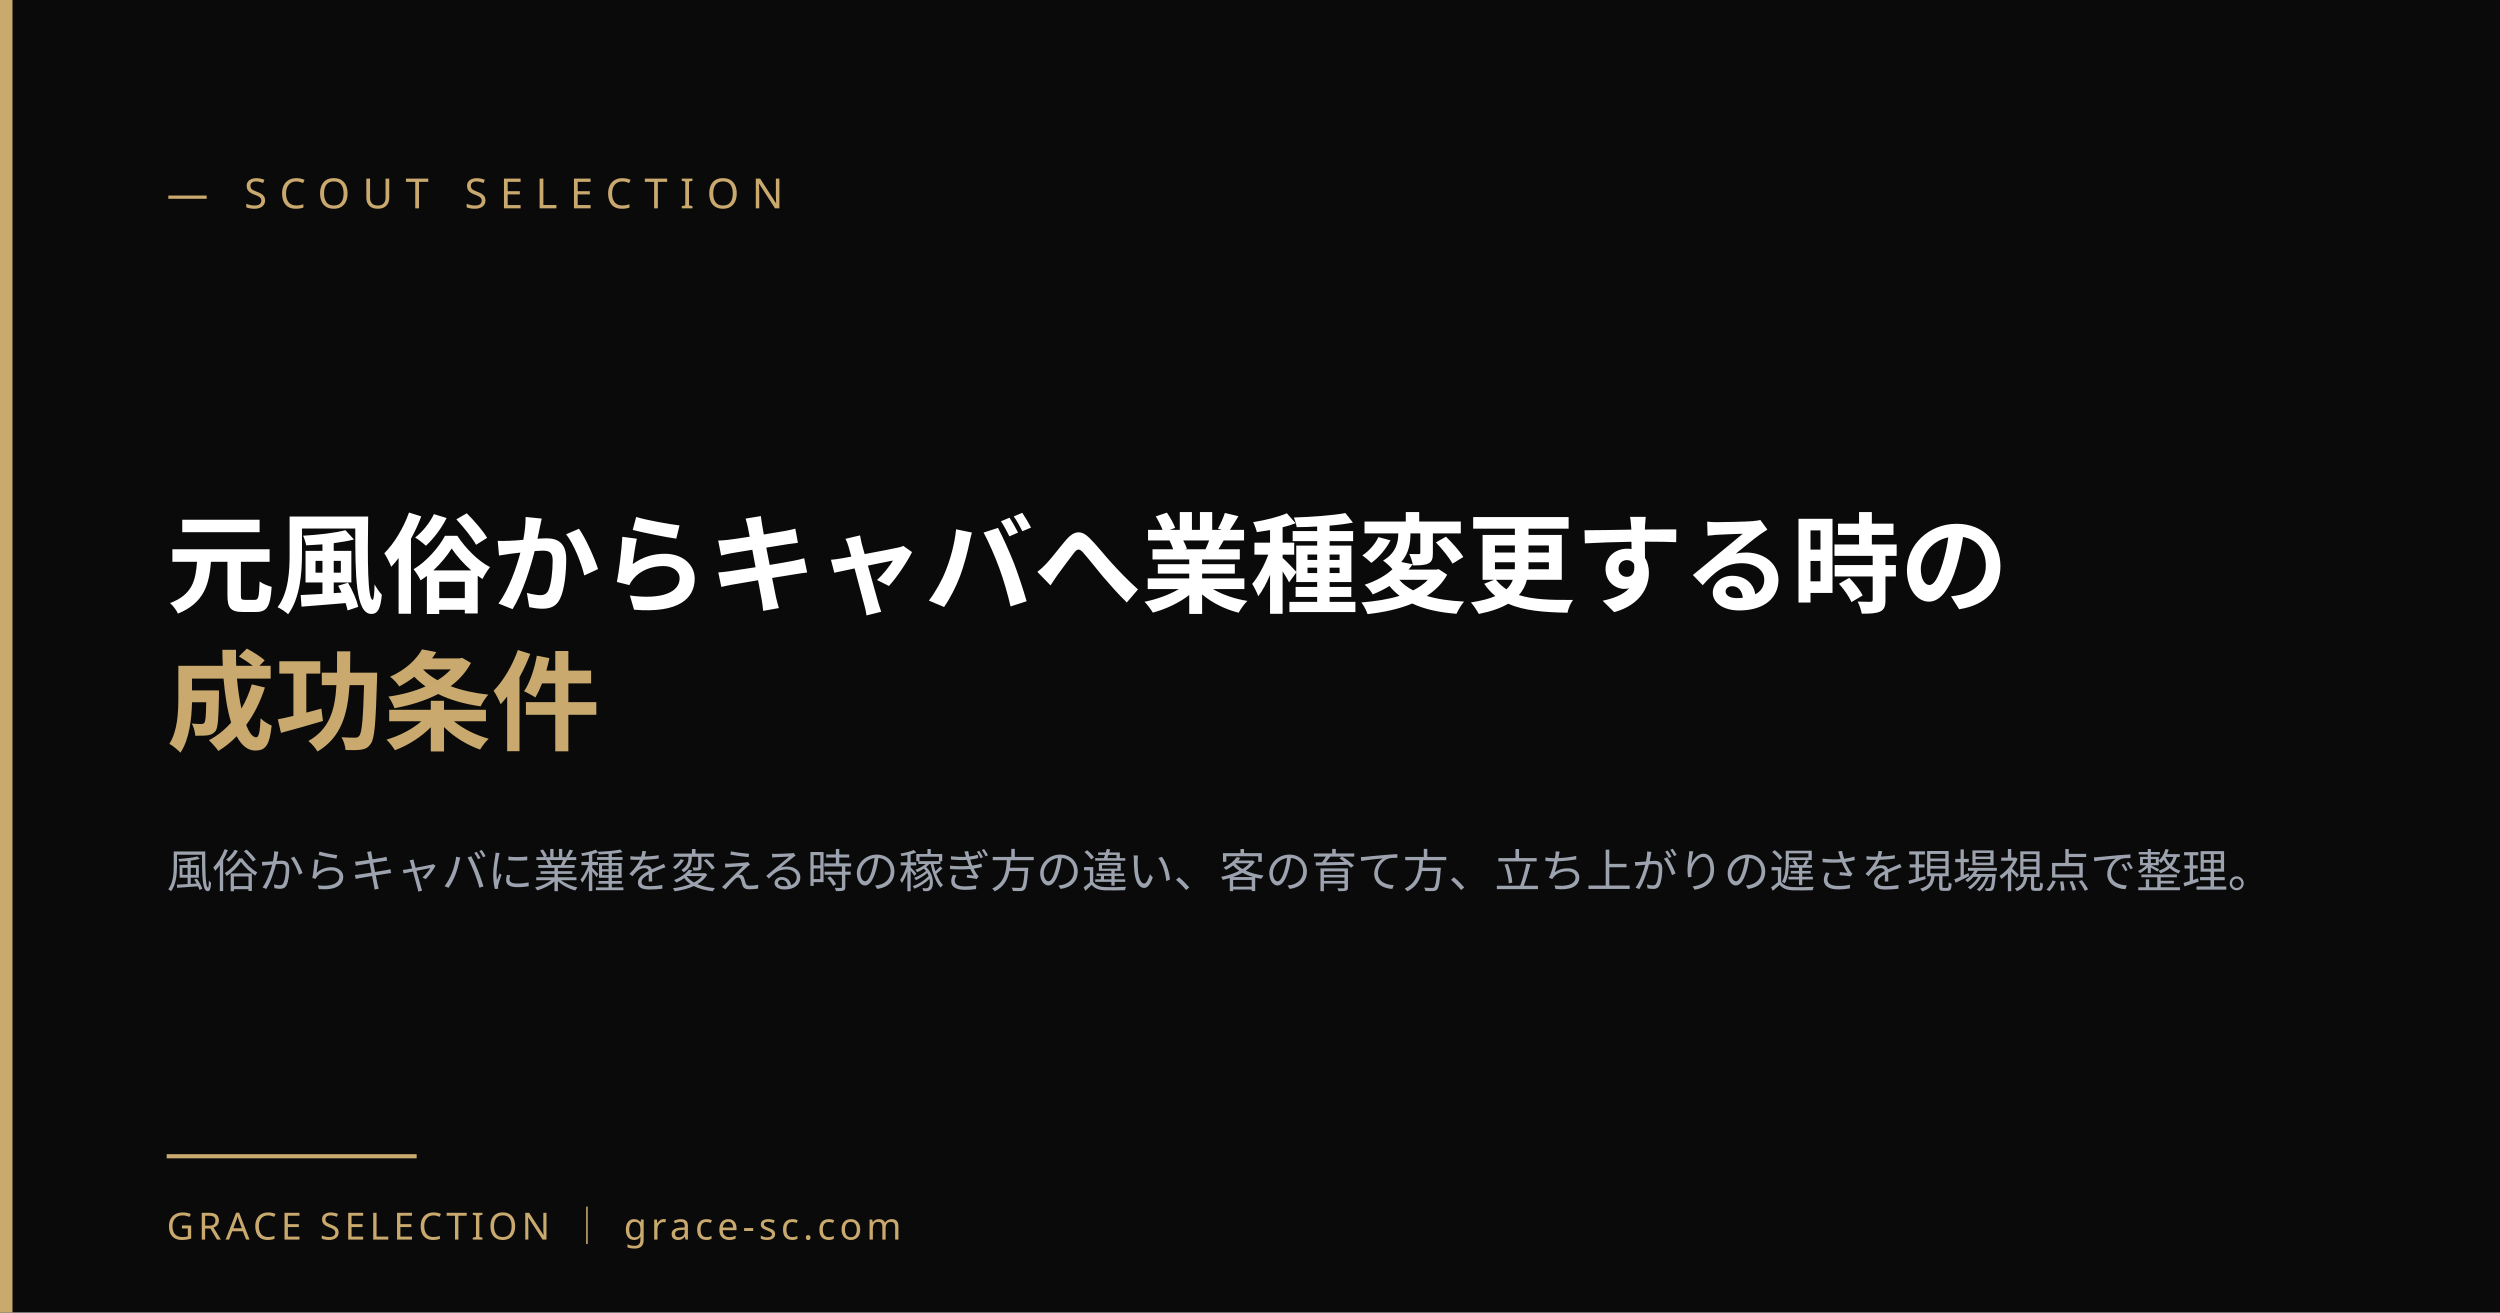
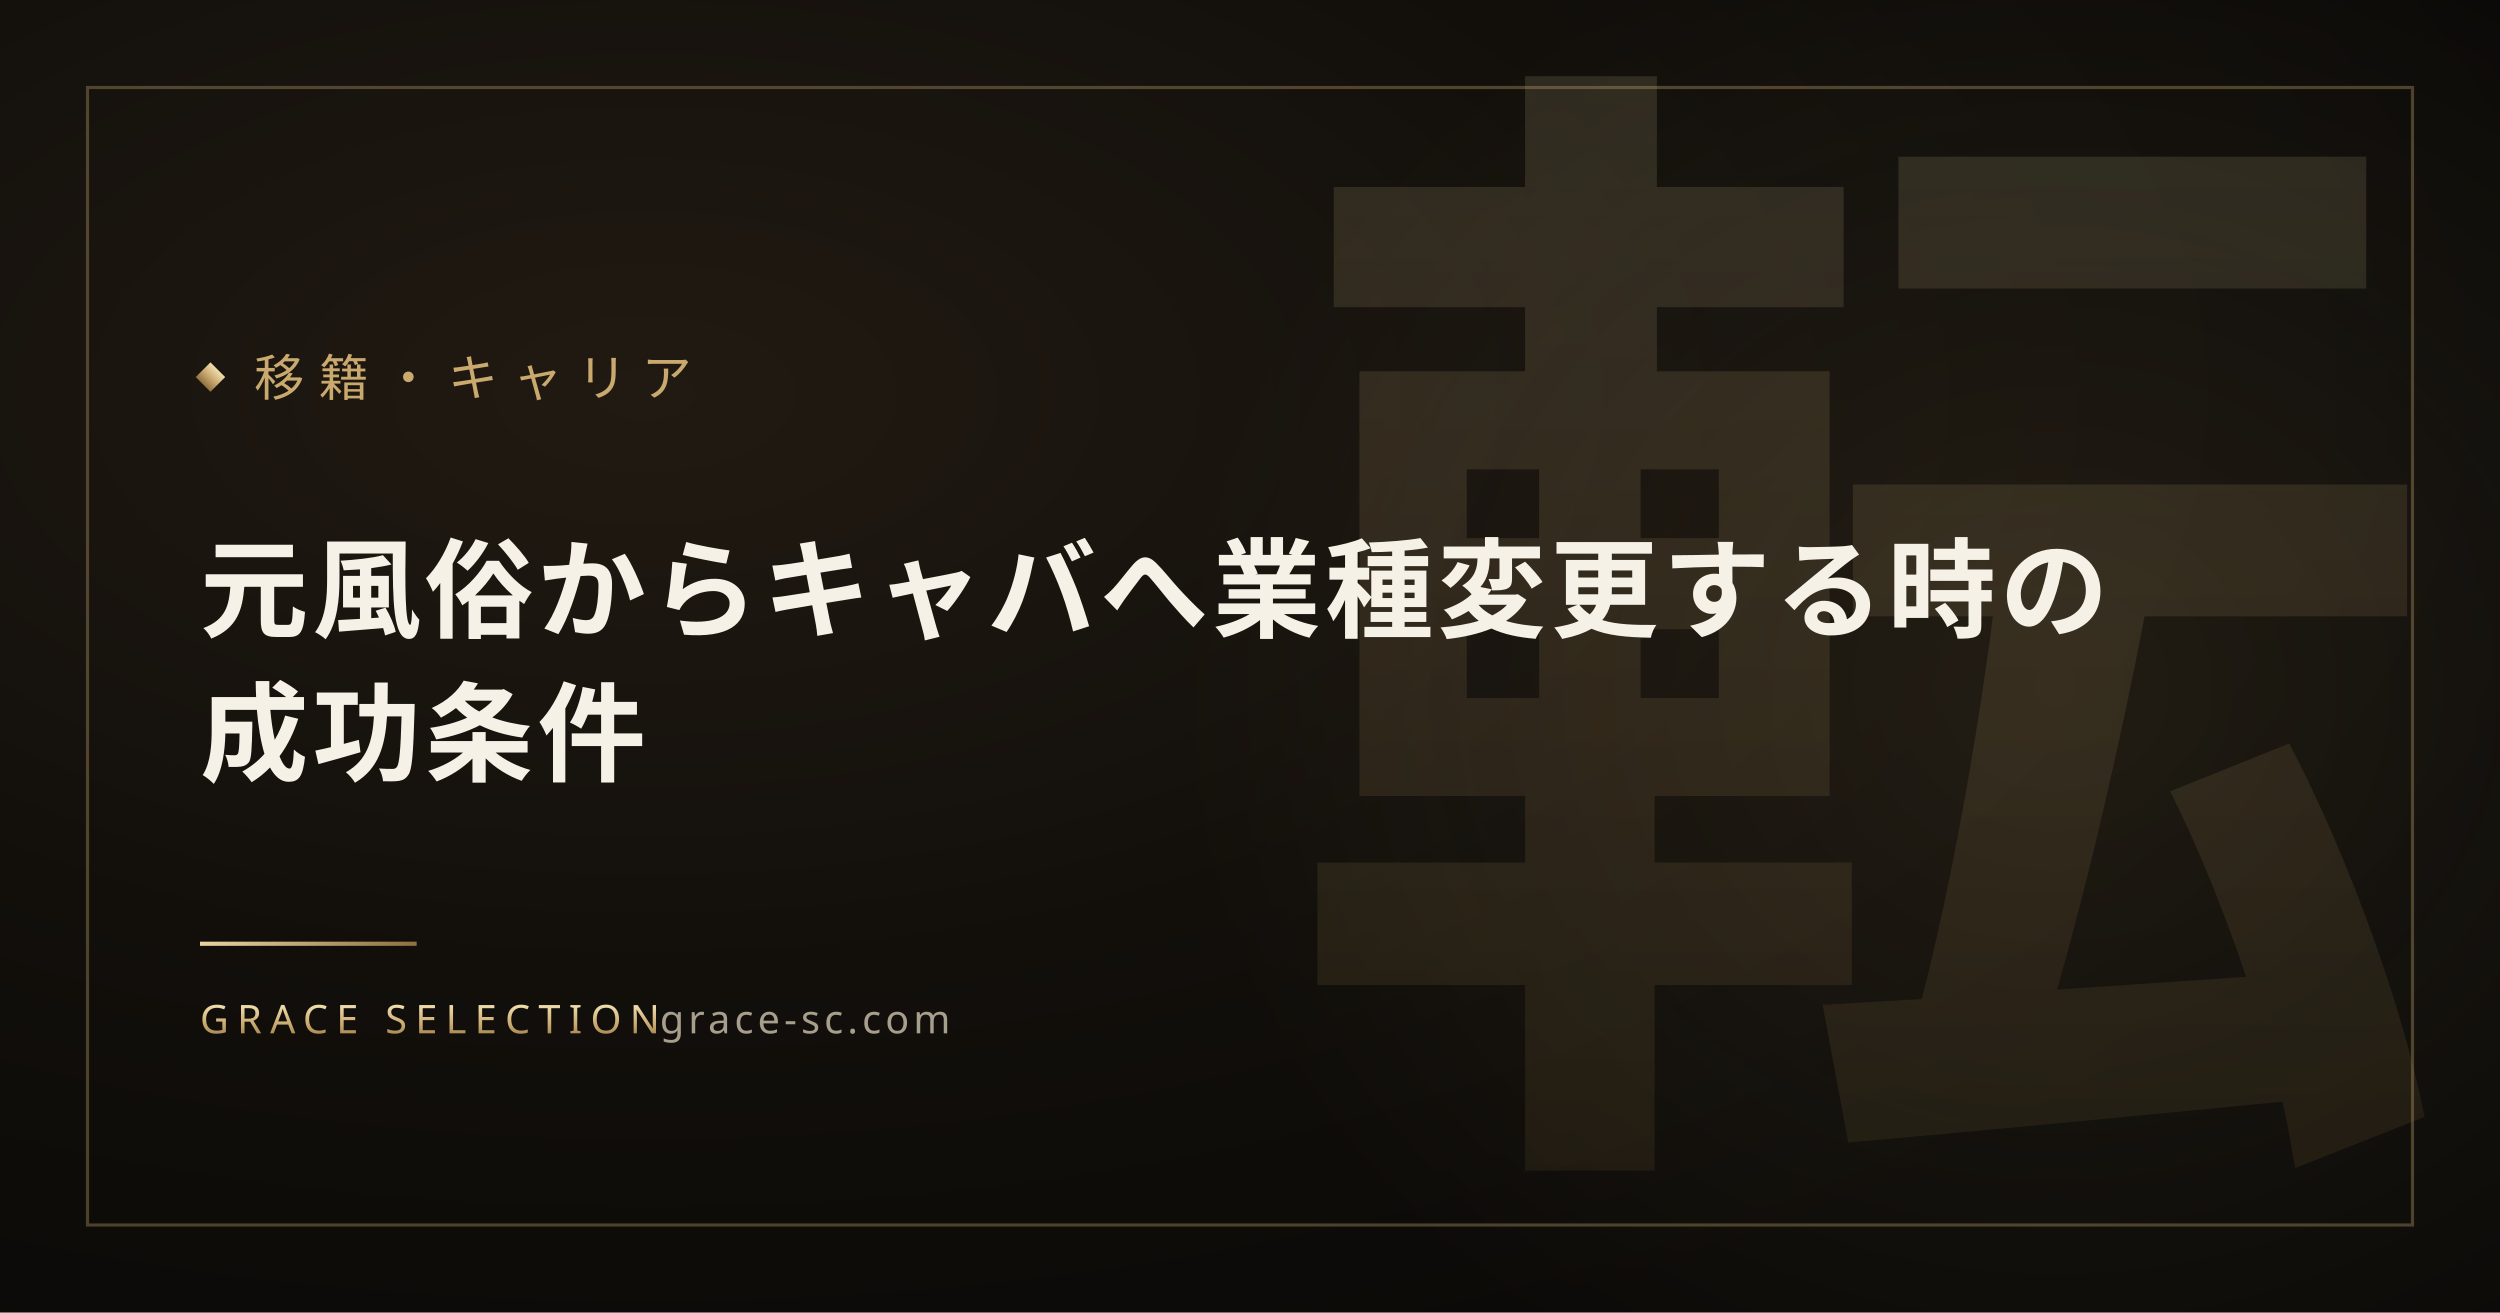
<svg xmlns="http://www.w3.org/2000/svg" viewBox="0 0 1200 630" width="1200" height="630" preserveAspectRatio="xMidYMid slice">
-   <rect width="1200" height="630" fill="#0a0a0a" />
-   <rect x="0" y="0" width="6" height="630" fill="#c9a96e" />
-   <text x="80" y="100" font-family="'Noto Sans JP','Hiragino Sans','Yu Gothic','Meiryo',sans-serif" font-size="20" letter-spacing="6" fill="#c9a96e" font-weight="500">— SCOUT SELECTION</text>
-   <text x="80" y="290" font-family="'Noto Sans JP','Hiragino Sans','Yu Gothic Medium','Meiryo',sans-serif" font-size="52" font-weight="700" fill="#ffffff">元風俗からキャバへ業種変更する時の</text>
-   <text x="80" y="356" font-family="'Noto Sans JP','Hiragino Sans','Yu Gothic Medium','Meiryo',sans-serif" font-size="52" font-weight="700" fill="#c9a96e">成功条件</text>
-   <text x="80" y="426" font-family="'Noto Sans JP','Hiragino Sans','Yu Gothic','Meiryo',sans-serif" font-size="22" fill="#9ca3af" font-weight="400">風俗からキャバに業種を変える時の稼ぎ方の違い、客の育て方、立ち上がりの遅さを現場視点で整理。</text>
-   <line x1="80" y1="555" x2="200" y2="555" stroke="#c9a96e" stroke-width="2" />
-   <text x="80" y="595" font-family="'Noto Sans JP','Hiragino Sans','Yu Gothic','Meiryo',sans-serif" font-size="18" fill="#c9a96e" letter-spacing="2" font-weight="500">GRACE SELECTION ｜ grace-sc.com</text>
+   <defs>
+     <radialGradient id="warm" cx="26%" cy="30%" r="80%">
+       <stop offset="0%" stop-color="#211A12" />
+       <stop offset="55%" stop-color="#120F0B" />
+       <stop offset="100%" stop-color="#0B0A08" />
+     </radialGradient>
+     <radialGradient id="lift" cx="50%" cy="50%" r="50%">
+       <stop offset="0%" stop-color="#C9A96E" stop-opacity="0.10" />
+       <stop offset="100%" stop-color="#C9A96E" stop-opacity="0" />
+     </radialGradient>
+     <linearGradient id="foil" x1="0" y1="0" x2="0" y2="1">
+       <stop offset="0%" stop-color="#F0DFAE" />
+       <stop offset="52%" stop-color="#C9A96E" />
+       <stop offset="100%" stop-color="#8E7040" />
+     </linearGradient>
+     <linearGradient id="foilrule" x1="0" y1="0" x2="1" y2="0">
+       <stop offset="0%" stop-color="#E8D5A3" />
+       <stop offset="100%" stop-color="#8E7040" />
+     </linearGradient>
+   </defs>
+   <rect width="1200" height="630" fill="url(#warm)" />
+   <ellipse cx="985" cy="330" rx="420" ry="380" fill="url(#lift)" />
+   <text x="1175" y="512" text-anchor="end" font-family="'Noto Serif JP','Hiragino Mincho ProN','Yu Mincho','BIZ UDPMincho',serif" font-size="560" font-weight="600" fill="url(#foil)" opacity="0.13">転</text>
+   <rect x="42" y="42" width="1116" height="546" fill="none" stroke="#C9A96E" stroke-opacity="0.34" stroke-width="1.5" />
+   <rect x="96" y="176" width="10" height="10" transform="rotate(45 101 181)" fill="url(#foil)" />
+   <text x="122" y="190" font-family="'Noto Sans JP','Hiragino Sans','Yu Gothic','Meiryo',sans-serif" font-size="24" letter-spacing="7" font-weight="500" fill="#C9A96E">移籍・キャリア</text>
+   <text x="96" y="302" font-family="'Noto Serif JP','Hiragino Mincho ProN','Yu Mincho','BIZ UDPMincho',serif" font-size="52" font-weight="600" fill="#F6F1E6" letter-spacing="2">元風俗からキャバへ業種変更する時の</text>
+   <text x="96" y="371" font-family="'Noto Serif JP','Hiragino Mincho ProN','Yu Mincho','BIZ UDPMincho',serif" font-size="52" font-weight="600" fill="#F6F1E6" letter-spacing="2">成功条件</text>
+   <rect x="96" y="452" width="104" height="2" fill="url(#foilrule)" />
+   <text x="96" y="496" font-family="'Noto Sans JP','Hiragino Sans','Yu Gothic','Meiryo',sans-serif" font-size="19" letter-spacing="4" font-weight="500" fill="url(#foil)">GRACE SELECTION<tspan fill="#A79E8C" letter-spacing="2" font-weight="400">　grace-sc.com</tspan>
+   </text>
</svg>
